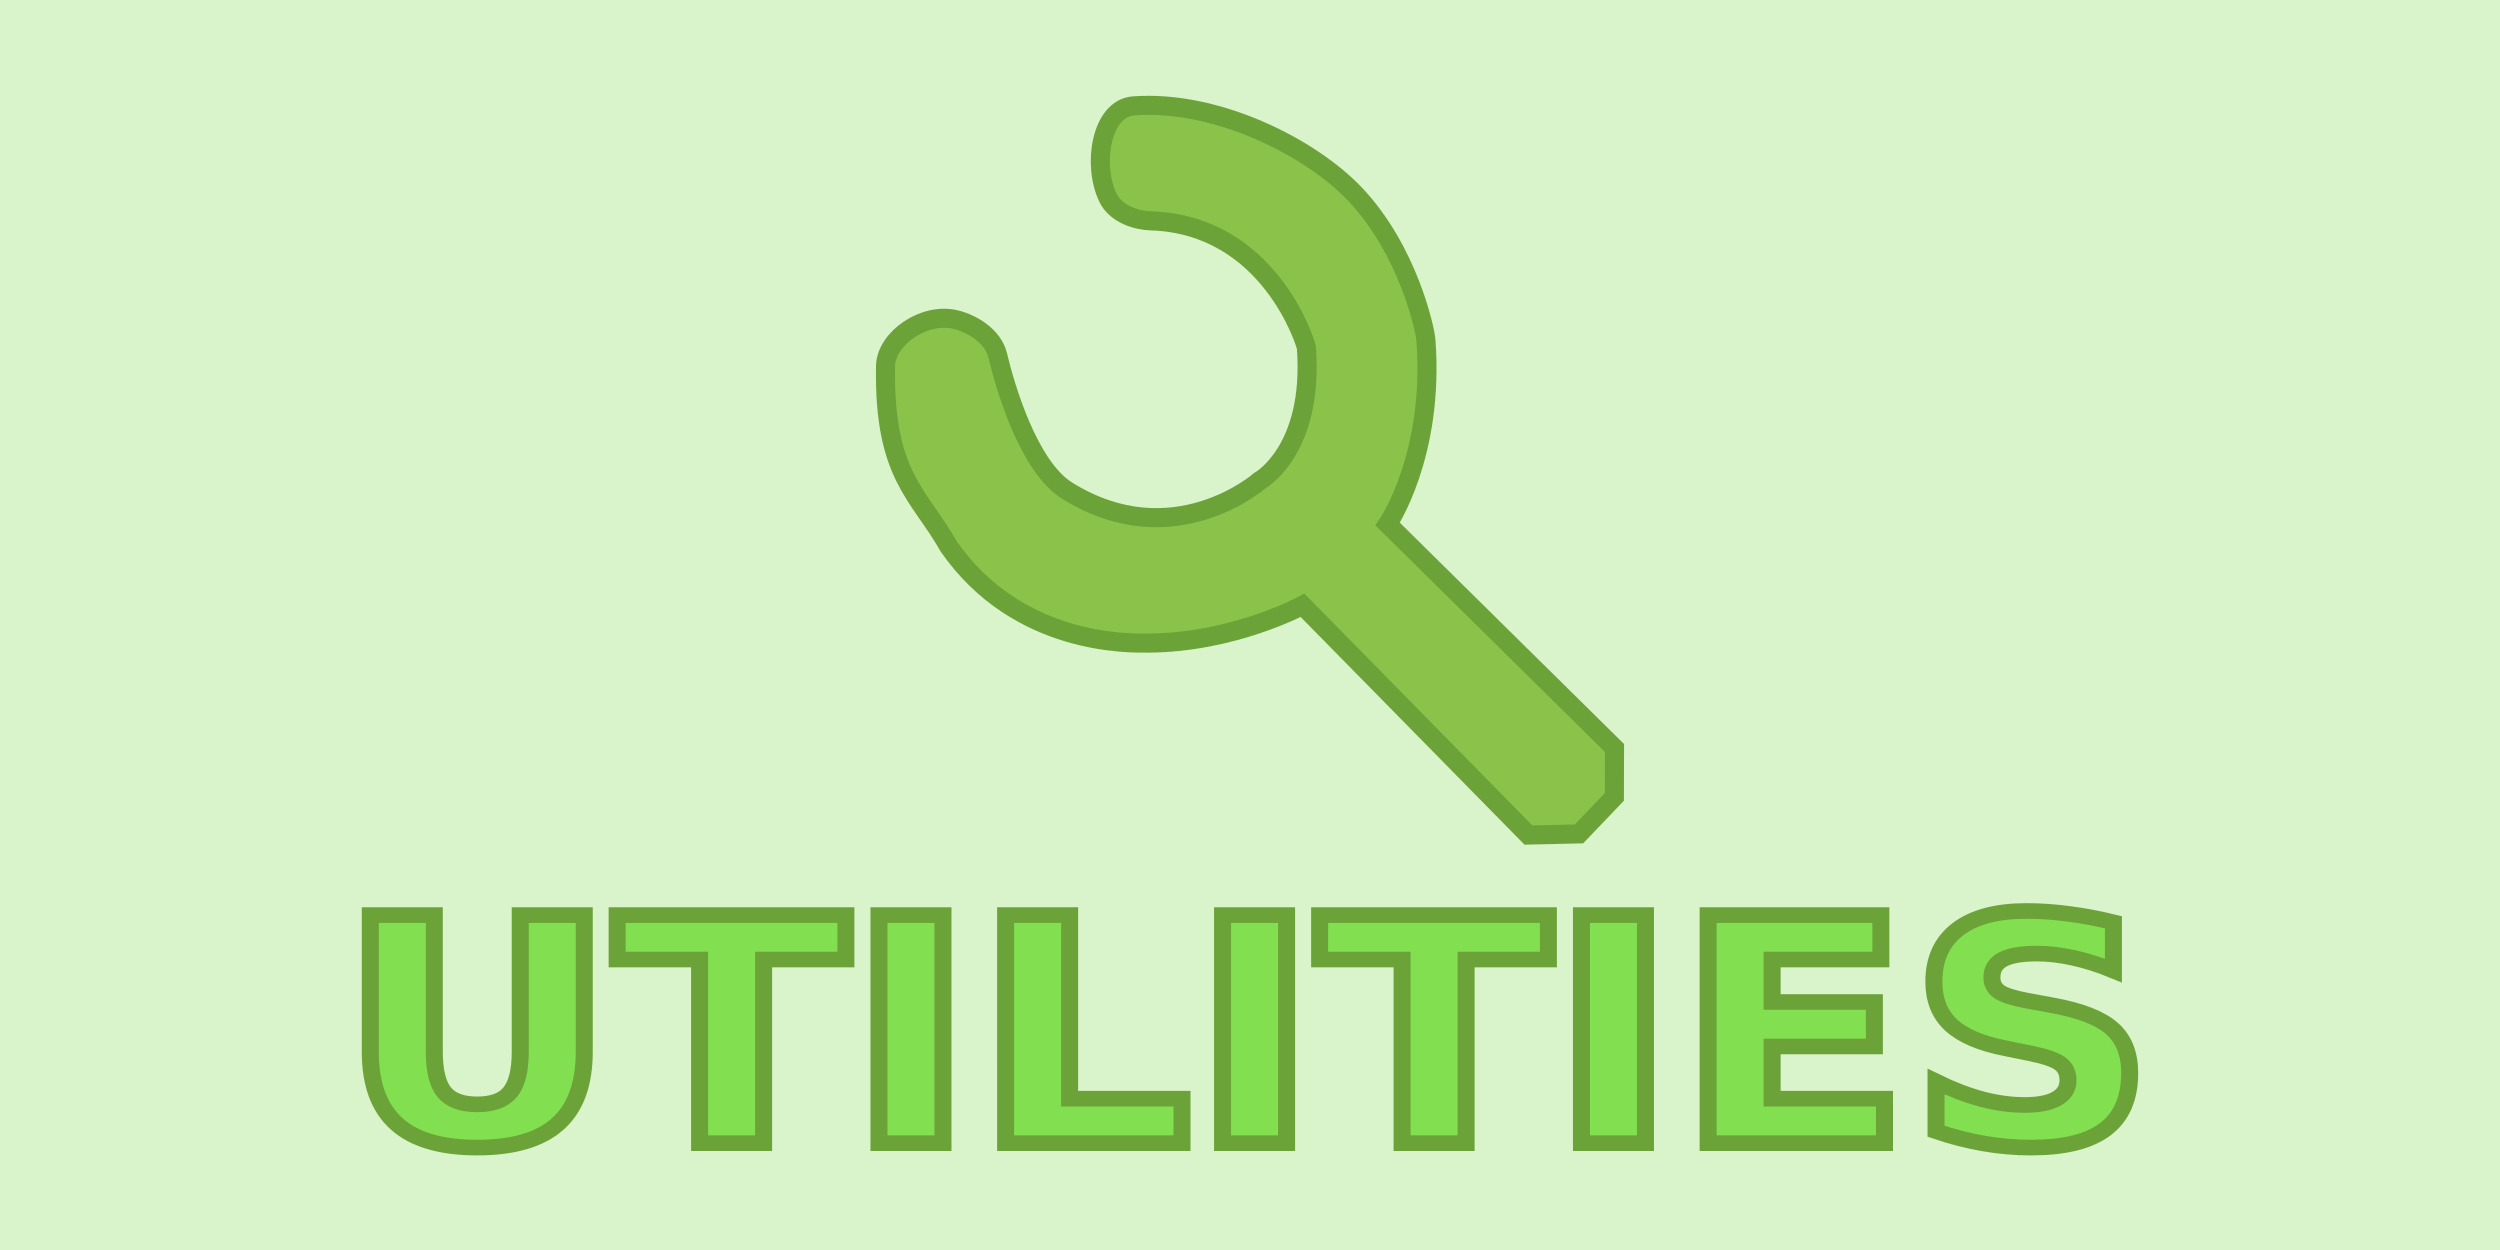
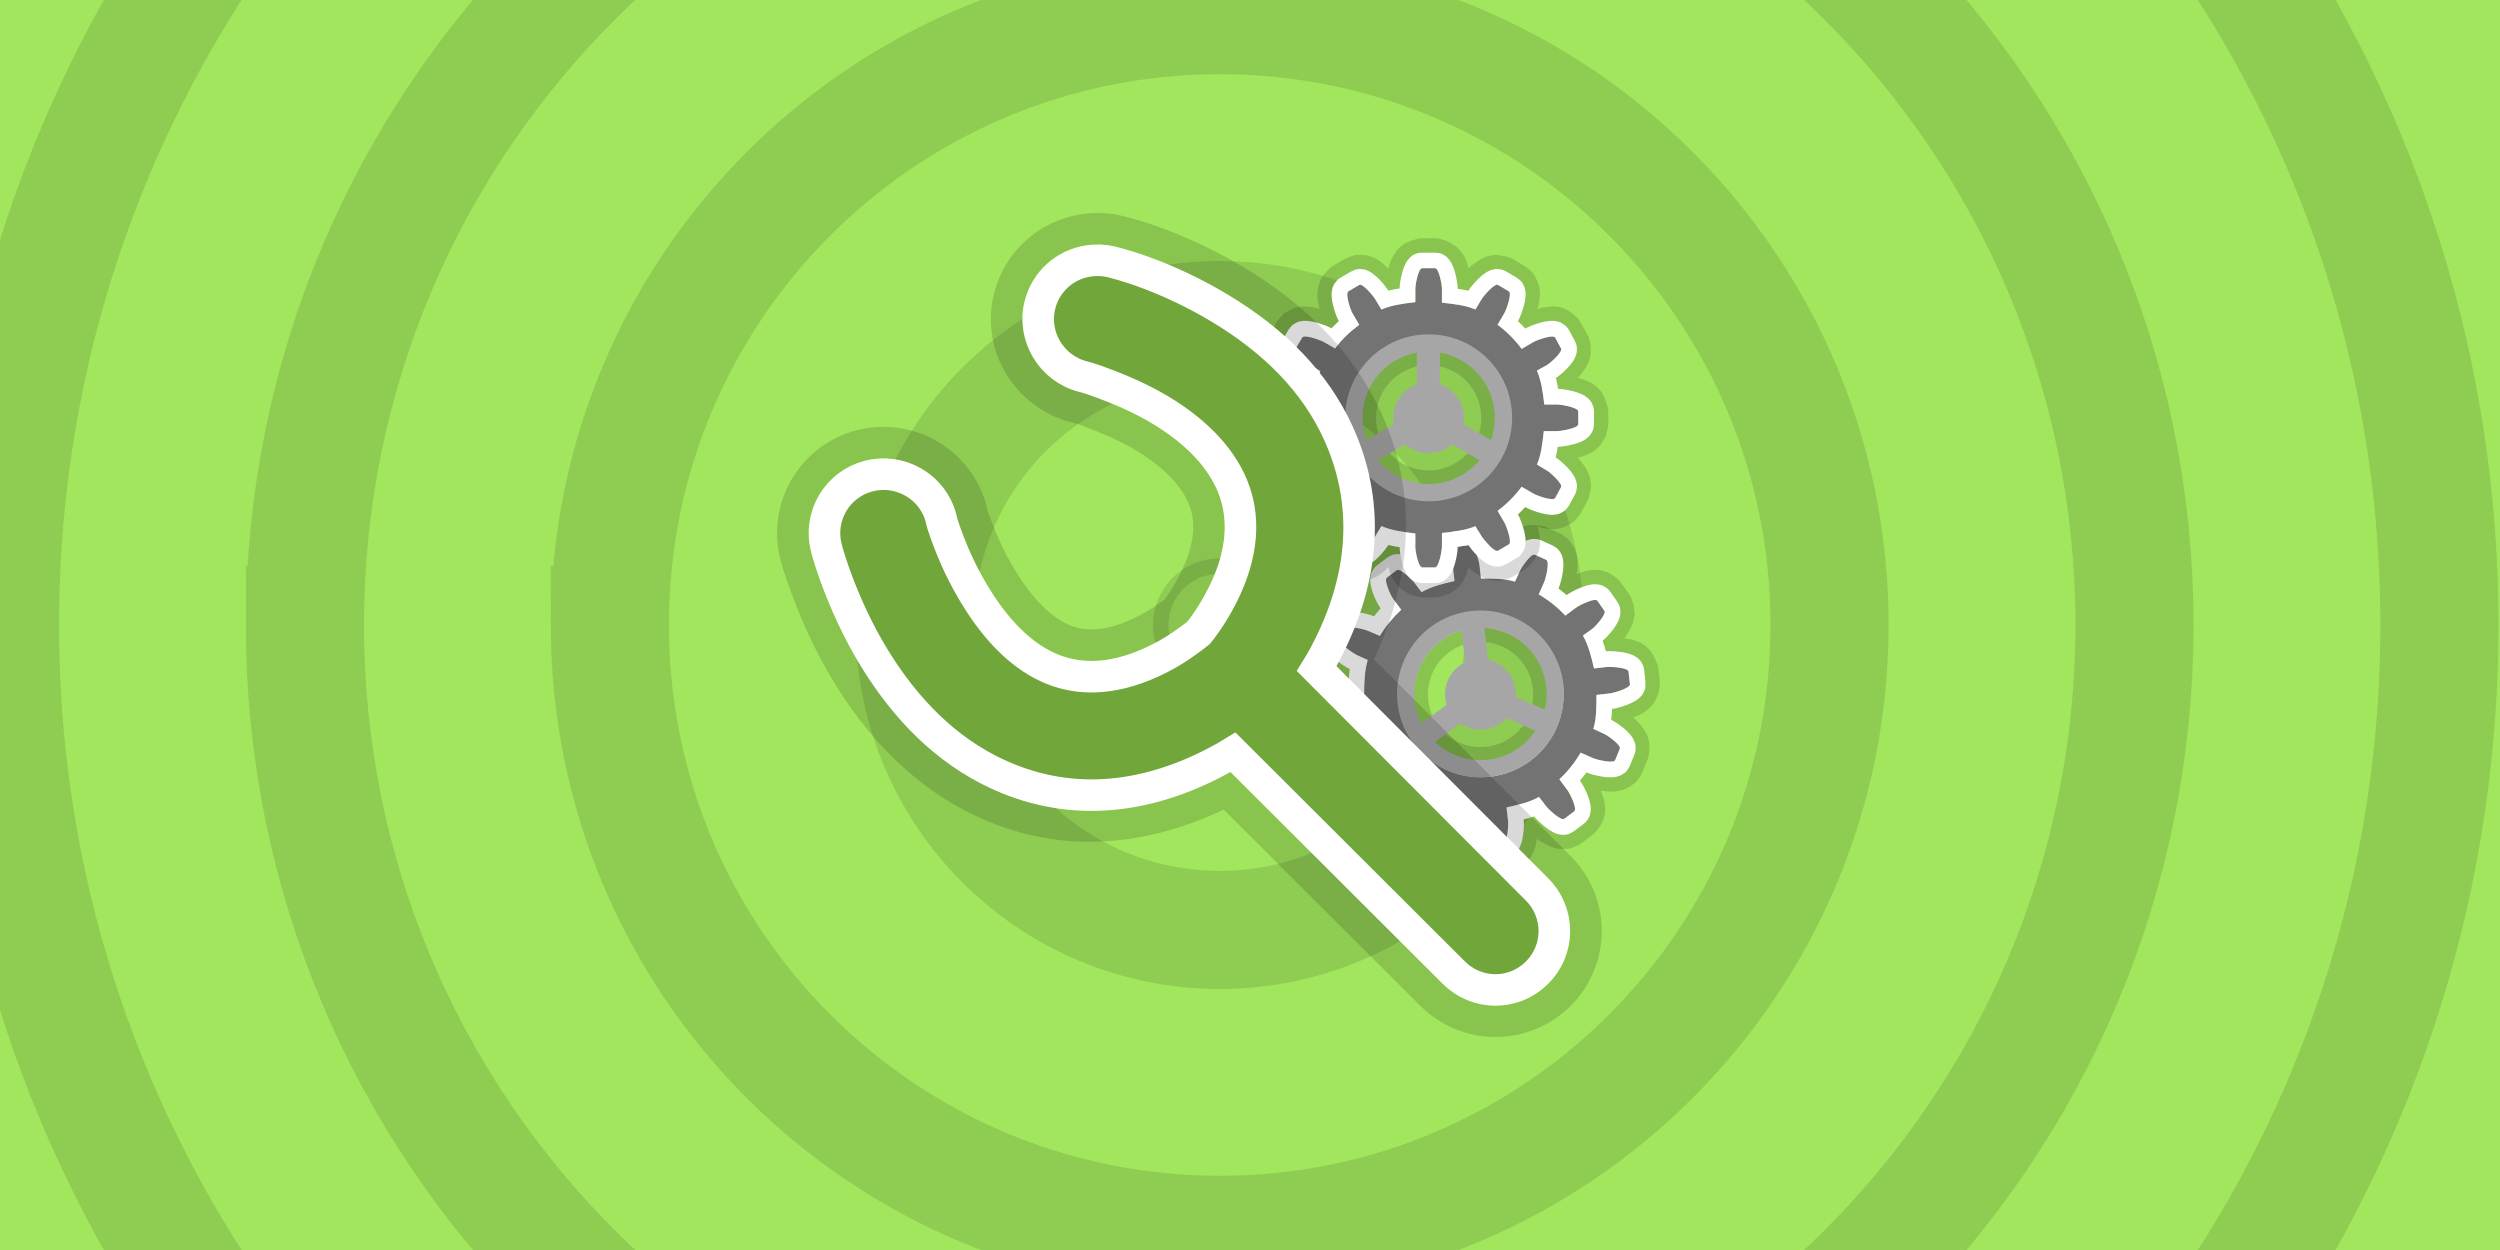
- <svg xmlns="http://www.w3.org/2000/svg" width="600" height="300" viewBox="0 0 158.75 79.375">
-   <path fill="#d9f3cb" d="M0 79.375V0h158.75v79.375Z" style="mix-blend-mode:normal;fill-rule:nonzero;stroke-linecap:butt;stroke-linejoin:miter;stroke-miterlimit:10;stroke-dasharray:none;stroke-dashoffset:0" />
-   <path fill="#8bc34a" stroke="#6ba339" stroke-width="1.212" d="M97.055 53.026 82.712 38.437s-4.37 2.374-9.82 2.4c-1.097.004-8.228.205-12.64-6.125-1.867-3.314-4.152-4.487-4.018-11.483.032-1.719 2.444-3.45 4.5-2.921.98.252 2.325 1.01 2.624 2.277.471 1.993 1.955 7.045 4.402 8.571 6.74 4.202 12.235-.632 12.235-.632s3.441-1.89 2.962-8.436c-.02-.256-2.351-7.836-9.88-8.063-.906-.027-2.216-.429-2.716-1.46-1.025-2.113-.424-5.688 1.606-5.84 5.278-.397 11.256 2.626 14.081 5.61 3.352 3.54 4.444 8.555 4.497 9.257.551 7.335-2.429 11.687-2.429 11.687l14.405 14.22-.008 3.103-2.248 2.35z" style="mix-blend-mode:normal;fill-rule:nonzero;stroke-linecap:butt;stroke-linejoin:miter;stroke-miterlimit:10;stroke-dasharray:none;stroke-dashoffset:0" />
-   <g aria-label="UTILITIES" style="font-size:20.724px;font-family:&quot;Sans Serif&quot;;fill:#82e050;stroke:#6ba339;stroke-width:1.036;stroke-miterlimit:10">
-     <path d="M22.541 60.616h3.896v9.056q0 1.872.607 2.682.618.8 2.004.8 1.396 0 2.004-.8.617-.81.617-2.682v-9.056h3.896v9.056q0 3.208-1.61 4.776-1.608 1.569-4.907 1.569-3.289 0-4.898-1.569-1.609-1.568-1.609-4.776zM37.568 60.616h13.924v2.944h-5.009v12.163h-3.896V63.56h-5.019zM53.506 60.616h3.896v15.107h-3.896zM61.216 60.616h3.896v12.163h6.84v2.944H61.217ZM74.422 60.616h3.896v15.107h-3.896zM80.331 60.616h13.924v2.944h-5.009v12.163H85.35V63.56h-5.019zM96.269 60.616h3.896v15.107h-3.896zM103.98 60.616h10.513v2.944h-6.618v2.813h6.224v2.945h-6.224v3.46h6.84v2.945H103.98zM128.65 61.091v3.198q-1.245-.557-2.429-.84-1.184-.283-2.236-.283-1.397 0-2.064.384-.668.385-.668 1.194 0 .607.445.951.455.334 1.64.577l1.659.334q2.52.506 3.582 1.538 1.062 1.032 1.062 2.935 0 2.5-1.487 3.724-1.477 1.214-4.523 1.214-1.437 0-2.884-.273-1.447-.274-2.894-.81v-3.289q1.447.77 2.793 1.164 1.356.385 2.61.385 1.275 0 1.953-.425.678-.425.678-1.215 0-.708-.465-1.092-.456-.385-1.832-.689l-1.507-.333q-2.267-.486-3.32-1.549-1.042-1.062-1.042-2.863 0-2.257 1.457-3.471t4.19-1.214q1.244 0 2.56.192 1.315.182 2.722.556z" style="font-weight:700;font-family:&quot;DejaVu Sans&quot;;-inkscape-font-specification:&quot;DejaVu Sans Bold&quot;" transform="scale(1.04315 .95863)" />
+ <svg xmlns="http://www.w3.org/2000/svg" xmlns:xlink="http://www.w3.org/1999/xlink" xml:space="preserve" stroke-miterlimit="10" viewBox="0 0 158.75 79.375">
+   <defs>
+     <path id="b" d="M92.556 34.703c-.246.028-.32 1.079-.29 1.353l.094.839c-.727.168-1.468.347-2.09.705l-.443-.58c-.163-.222-.93-.963-1.129-.817l-.638.48c-.199.147.237 1.117.401 1.34l.518.696c-.536.502-.985 1.026-1.355 1.66l-.76-.323c-.252-.11-1.298-.353-1.397-.127l-.327.728c-.1.227.796.842 1.05.952l.662.303c-.206.68-.226 1.428-.23 2.164l-.838.094c-.275.03-1.284.335-1.256.58l.09.808c.028.246 1.079.32 1.353.29l.87-.098c.168.721.316 1.444.67 2.063l-.579.442c-.222.164-.96.961-.814 1.16l.48.638c.147.2 1.113-.268 1.336-.432l.665-.514a7.262 7.262 0 0 0 1.692 1.351l-.351.794c-.111.253-.322 1.295-.096 1.395l.728.327c.227.099.81-.793.921-1.046l.303-.663c.687.211 1.45.223 2.195.226l.094.839c.03.274.335 1.283.58 1.256l.808-.09c.246-.028.32-1.08.289-1.354l-.097-.87c.721-.167 1.444-.315 2.063-.67l.442.58c.164.222.961.96 1.16.813l.638-.48c.199-.146-.268-1.113-.432-1.335l-.518-.697a7.308 7.308 0 0 0 1.352-1.692l.794.352c.253.11 1.298.353 1.397.127l.297-.725c.099-.227-.766-.845-1.019-.956l-.663-.303c.21-.681.194-1.42.199-2.16l.839-.094c.274-.03 1.314-.338 1.287-.584l-.091-.807c-.027-.246-1.109-.317-1.384-.286l-.807.09c-.168-.726-.348-1.468-.705-2.09l.583-.412c.222-.163.929-.957.782-1.156l-.449-.642c-.146-.199-1.113.269-1.335.432l-.697.519a7.233 7.233 0 0 0-1.692-1.352l.352-.794c.11-.253.353-1.299.127-1.398l-.729-.327c-.226-.1-.84.796-.952 1.05l-.303.662c-.682-.21-1.42-.194-2.16-.199l-.097-.87c-.031-.274-.335-1.282-.581-1.255l-.807.09Zm.875 4.179a5.25 5.25 0 1 1 1.166 10.435 5.25 5.25 0 0 1-1.166-10.435Z" />
+     <path id="d" d="M90.313 17.031c-.248 0-.438 1.037-.438 1.313v.843c-.741.087-1.497.183-2.156.47l-.375-.626c-.138-.239-.817-1.06-1.031-.937l-.688.406c-.214.123.112 1.136.25 1.375l.438.75c-.59.439-1.094.91-1.532 1.5l-.719-.406c-.239-.138-1.251-.495-1.374-.282l-.407.688c-.123.214.699.924.938 1.063l.625.375c-.28.652-.384 1.393-.469 2.125h-.844c-.276 0-1.312.19-1.312.437v.813c0 .247 1.036.437 1.312.437h.875c.087.735.154 1.47.438 2.125l-.625.375c-.24.138-1.061.849-.938 1.063l.406.687c.124.214 1.136-.143 1.376-.281l.718-.438a7.26 7.26 0 0 0 1.531 1.532l-.437.75c-.138.239-.464 1.251-.25 1.374l.688.407c.213.123.893-.699 1.03-.938l.376-.625c.659.286 1.415.383 2.156.469v.844c0 .276.19 1.312.438 1.312h.812c.247 0 .438-1.036.438-1.312v-.875c.735-.087 1.47-.154 2.124-.438l.376.625c.138.24.848 1.061 1.062.938l.688-.407c.213-.123-.144-1.135-.282-1.374l-.437-.75a7.303 7.303 0 0 0 1.531-1.532l.75.438c.24.138 1.251.495 1.375.281l.375-.688c.124-.213-.667-.924-.906-1.062l-.625-.375c.284-.654.35-1.39.437-2.125h.844c.276 0 1.344-.19 1.344-.438v-.812c0-.247-1.068-.438-1.344-.438h-.813c-.086-.74-.182-1.497-.468-2.156l.625-.343c.239-.139 1.03-.849.906-1.063l-.375-.688c-.124-.213-1.136.144-1.375.282l-.75.437a7.239 7.239 0 0 0-1.531-1.531l.437-.75c.138-.24.495-1.252.281-1.375l-.687-.406c-.214-.124-.924.698-1.063.937l-.374.625c-.655-.284-1.39-.35-2.126-.437v-.875c0-.276-.19-1.313-.437-1.313h-.813Zm.406 4.25a5.25 5.25 0 1 1 0 10.5 5.25 5.25 0 0 1 0-10.5Z" />
+   </defs>
+   <clipPath id="a">
+     <path d="M0 0h158.75v79.375H0z" />
+   </clipPath>
+   <g clip-path="url(#a)">
+     <path fill="#a1e65c" d="M0 79.375V0h158.75v79.375H0Z" />
+     <g fill="none" stroke="#8fcc52" stroke-width="7.5">
+       <path d="M0 39.688C0-3.089 34.676-37.764 77.451-37.764c42.776 0 77.452 34.676 77.452 77.452 0 42.775-34.676 77.451-77.451 77.451C34.675 117.139 0 82.463 0 39.688Z" />
+       <path d="M19.363 39.688c0-32.082 26.007-58.09 58.088-58.09 32.082 0 58.089 26.008 58.089 58.09 0 32.081-26.007 58.088-58.088 58.088-32.082 0-58.09-26.007-58.09-58.088Z" />
+       <path d="M38.726 39.688C38.726 18.3 56.064.962 77.45.962c21.388 0 38.726 17.338 38.726 38.725 0 21.388-17.338 38.726-38.726 38.726-21.387 0-38.725-17.338-38.725-38.725Z" />
+       <path d="M58.089 39.688c0-10.694 8.669-19.363 19.362-19.363 10.694 0 19.363 8.669 19.363 19.363 0 10.693-8.669 19.362-19.362 19.362-10.694 0-19.363-8.669-19.363-19.362Z" />
+       <path d="M76.967 39.688a.484.484 0 1 1 .969 0 .484.484 0 0 1-.969 0Z" />
+     </g>
  </g>
+   <path fill-opacity=".15" d="M92.344 32.809c-.083.009-.164.039-.245.059 0 0-.463.164-.776.37 0 0-.264.23-.342.32a2.28 2.28 0 0 0-.369.64c-.12.312-.162.552-.196.776-.168-.137-.33-.29-.614-.435-.157-.08-.358-.183-.815-.255 0 0-.34-.01-.718.05l-.48.21c-.08.044-.161.097-.234.152l-.638.48a1.838 1.838 0 0 0-.172.145s-.32.389-.487.715c0 0-.087.307-.11.42a2.31 2.31 0 0 0-.013.725c.046.341.134.573.214.794.004.01 0 .021.004.031-.225-.034-.462-.09-.794-.068-.175.01-.373.016-.797.183 0 0-.322.176-.614.415l-.3.41c-.04.067-.072.13-.103.2l-.328.729a1.962 1.962 0 0 0-.096.262s-.083.51-.058.887c0 0 .07.317.11.428.125.311.274.483.384.618.205.253.36.427.535.569-.202.08-.422.151-.687.328-.146.098-.31.241-.593.6 0 0-.172.312-.303.664l-.072.48c-.002.083-.013.169-.004.251l.09.808c.01.082.04.164.06.245 0 0 .164.462.37.776 0 0 .23.264.32.341.265.212.475.306.639.37.297.113.528.134.742.168-.14.177-.252.38-.396.673-.078.157-.19.336-.259.784 0 0-.01.345.05.717l.21.48c.044.08.097.161.152.235l.48.638c.047.062.09.116.145.172 0 0 .377.318.715.486 0 0 .338.117.455.138.334.048.55.01.721-.018.33-.052.548-.16.76-.242-.002.01.004.02.003.031-.03.235-.064.48-.034.822.016.173.043.382.215.793 0 0 .176.302.41.583l.38.304c.066.04.13.072.2.103l.729.328c.083.037.175.07.262.096 0 0 .506.083.887.058 0 0 .346-.072.46-.114.316-.129.482-.271.617-.384.244-.204.37-.388.503-.559.083.211.177.436.363.714.098.146.241.31.6.593 0 0 .312.172.663.304l.48.072c.083.002.17.012.252.003l.808-.09c.082-.01.164-.039.245-.059 0 0 .462-.164.776-.37 0 0 .264-.23.341-.32.212-.265.306-.476.37-.64.113-.297.135-.528.168-.741.177.139.38.251.673.396.157.077.336.19.784.258 0 0 .345.01.717-.049l.48-.21c.081-.044.161-.097.234-.152l.639-.48c.062-.047.116-.091.172-.145 0 0 .318-.377.486-.715 0 0 .117-.339.138-.456.048-.333.01-.549-.018-.72-.055-.342-.16-.572-.245-.791.233.035.479.087.825.065.174-.011.373-.017.797-.183 0 0 .321-.177.614-.415l.3-.41c.052-.086.089-.174.127-.267l.296-.724c.026-.063.054-.132.073-.197 0 0 .08-.49.061-.856 0 0-.072-.318-.11-.428a2.18 2.18 0 0 0-.353-.62 3.694 3.694 0 0 0-.569-.598c.203-.079.421-.155.686-.328.147-.096.34-.218.628-.573 0 0 .165-.307.303-.663l.069-.51c.002-.086.013-.167.003-.253l-.09-.807c-.01-.085-.038-.162-.059-.245 0 0-.191-.487-.404-.804 0 0-.229-.265-.321-.341-.268-.208-.472-.277-.636-.338-.296-.11-.526-.137-.742-.169.144-.188.278-.396.424-.707.074-.159.169-.337.228-.78 0 0-.018-.353-.08-.715l-.176-.452c-.033-.06-.076-.12-.114-.176l-.449-.641a1.948 1.948 0 0 0-.183-.231s-.377-.319-.715-.487c0 0-.339-.117-.456-.137-.333-.049-.549-.01-.721.017-.341.055-.571.16-.79.246.035-.233.087-.48.065-.825-.011-.175-.017-.373-.183-.797 0 0-.177-.322-.415-.614l-.41-.3a1.745 1.745 0 0 0-.201-.103l-.728-.328a1.962 1.962 0 0 0-.263-.096s-.51-.083-.887-.058c0 0-.317.07-.427.11-.312.125-.483.274-.618.384-.253.205-.428.36-.57.535-.079-.202-.15-.422-.327-.687-.098-.146-.242-.31-.601-.593 0 0-.312-.172-.663-.303l-.48-.072c-.083-.002-.169-.013-.252-.004l-.807.09Zm1.299 7.967a3.34 3.34 0 0 1 3.694 2.952 3.34 3.34 0 0 1-2.951 3.694 3.34 3.34 0 0 1-3.695-2.951 3.34 3.34 0 0 1 2.952-3.695Z" />
+   <use xlink:href="#b" fill="#737373" />
+   <mask id="c" width="20.974" height="20.974" x="83.527" y="33.612" maskUnits="userSpaceOnUse">
+     <path fill="#fff" d="M83.527 33.612h20.974v20.974H83.527z" />
+     <use xlink:href="#b" fill-rule="evenodd" />
+   </mask>
+   <use xlink:href="#b" fill="none" stroke="#fff" stroke-linecap="round" stroke-width="2" mask="url(#c)" />
+   <path fill="#a6a6a6" d="m92.744 39.462 1.456-.163.488 4.368-1.456.163-.488-4.368Z" />
+   <path fill="#a6a6a6" d="m98.644 45.305-.587 1.342-4.027-1.761.587-1.343 4.027 1.762Z" />
+   <path fill="#a6a6a6" d="m89.765 46.297.869 1.18 3.539-2.607-.87-1.18-3.538 2.607Z" />
+   <path fill="#a6a6a6" d="M91.778 44.35a2.25 2.25 0 1 1 4.472-.5 2.25 2.25 0 0 1-4.472.5Z" />
+   <path fill="none" stroke="#a6a6a6" stroke-linecap="round" stroke-width="1.1" d="M89.294 44.627a4.75 4.75 0 1 1 9.441-1.055 4.75 4.75 0 0 1-9.441 1.055Z" />
+   <path fill-opacity=".15" d="M90.313 15.125c-.084 0-.168.02-.25.031 0 0-.478.112-.813.281 0 0-.288.2-.375.282a2.28 2.28 0 0 0-.438.594 3.448 3.448 0 0 0-.28.75c-.153-.155-.297-.325-.563-.5-.147-.098-.335-.222-.781-.344 0 0-.338-.05-.72-.032l-.5.157a1.976 1.976 0 0 0-.25.125l-.687.406a1.822 1.822 0 0 0-.187.125s-.36.35-.563.656c0 0-.121.296-.156.407-.09.317-.098.545-.094.718.008.344.07.584.125.813.003.01-.002.02 0 .031-.22-.058-.448-.14-.781-.156-.175-.009-.373-.025-.813.093 0 0-.339.14-.656.344l-.344.375c-.047.062-.085.12-.124.188l-.407.687c-.047.08-.09.165-.125.25 0 0-.139.498-.156.875 0 0 .035.323.063.438.089.323.218.51.312.656.176.274.31.465.469.625-.21.057-.436.104-.719.25-.156.081-.335.205-.656.531 0 0-.206.29-.375.625l-.125.469c-.011.082-.031.167-.031.25v.813c0 .083.02.167.03.25 0 0 .113.477.282.812 0 0 .2.288.281.375.24.24.438.357.594.438.283.146.51.193.719.25-.158.16-.293.35-.469.625-.094.146-.227.312-.344.75 0 0-.048.341-.031.718l.156.5c.035.085.078.171.125.25l.406.688c.04.067.078.125.126.187 0 0 .339.358.656.563 0 0 .323.154.437.187.326.085.545.071.719.063.332-.016.562-.098.781-.157-.002.01.003.021 0 .032-.055.23-.117.468-.125.812-.004.175 0 .385.125.813 0 0 .142.32.344.625l.344.343c.06.047.121.087.187.126l.688.406c.078.046.166.09.25.125 0 0 .493.138.875.156 0 0 .351-.033.469-.063.328-.093.51-.215.656-.312.266-.176.41-.345.562-.5.06.22.127.453.281.75.082.156.206.335.532.656 0 0 .29.206.625.375l.469.125c.082.011.166.032.25.032h.812c.083 0 .168-.02.25-.032 0 0 .478-.111.813-.281 0 0 .287-.2.374-.281.24-.24.357-.438.438-.594.147-.283.193-.51.25-.719.16.159.35.293.625.469.147.094.313.227.75.344 0 0 .342.048.719.031l.5-.156c.085-.035.17-.078.25-.125l.687-.407c.068-.04.126-.077.188-.124 0 0 .358-.34.562-.657 0 0 .154-.323.188-.437.085-.326.07-.545.062-.719-.016-.345-.095-.586-.156-.813.228.061.467.14.813.157.175.008.372.025.812-.094 0 0 .34-.14.656-.344l.344-.375c.061-.079.108-.162.156-.25l.375-.687a1.91 1.91 0 0 0 .094-.188s.134-.477.156-.843c0 0-.037-.324-.062-.438a2.21 2.21 0 0 0-.281-.656 3.724 3.724 0 0 0-.5-.657c.21-.056.435-.107.718-.25.157-.078.362-.178.688-.5 0 0 .198-.286.375-.625l.125-.5c.011-.084.031-.164.031-.25v-.812c0-.086-.02-.165-.031-.25 0 0-.136-.506-.313-.844 0 0-.198-.289-.281-.375-.243-.235-.438-.328-.594-.406-.283-.142-.508-.194-.718-.25.163-.17.32-.363.5-.656.091-.15.205-.316.312-.75 0 0 .022-.352 0-.719l-.125-.469a1.917 1.917 0 0 0-.094-.187l-.375-.688a1.867 1.867 0 0 0-.156-.25s-.34-.358-.656-.562c0 0-.324-.154-.438-.188-.326-.085-.544-.07-.719-.062-.345.016-.585.095-.812.156.06-.228.14-.467.156-.813.009-.175.025-.372-.094-.812 0 0-.139-.34-.343-.656L96.969 17a1.762 1.762 0 0 0-.188-.125l-.687-.406a1.95 1.95 0 0 0-.25-.125s-.498-.14-.875-.157c0 0-.323.035-.438.063-.323.09-.51.219-.656.313-.274.176-.465.31-.625.468-.057-.209-.103-.436-.25-.718-.081-.157-.205-.336-.531-.657 0 0-.29-.205-.625-.375l-.469-.125c-.082-.01-.167-.031-.25-.031h-.813Zm.406 8.063a3.34 3.34 0 0 1 3.344 3.343 3.34 3.34 0 0 1-3.344 3.344 3.34 3.34 0 0 1-3.344-3.344 3.34 3.34 0 0 1 3.344-3.343Z" />
+   <use xlink:href="#d" fill="#737373" />
+   <mask id="e" width="21" height="21" x="80.219" y="16.031" maskUnits="userSpaceOnUse">
+     <path fill="#fff" d="M80.219 16.031h21v21h-21z" />
+     <use xlink:href="#d" fill-rule="evenodd" />
+   </mask>
+   <use xlink:href="#d" fill="none" stroke="#fff" stroke-linecap="round" stroke-width="2" mask="url(#e)" />
+   <path fill="#a6a6a6" d="M89.972 21.781h1.465v4.396h-1.465V21.78Z" />
+   <path fill="#a6a6a6" d="m95.186 28.243-.733 1.27-3.806-2.199.732-1.268 3.807 2.197Z" />
+   <path fill="#a6a6a6" d="m86.251 28.243.733 1.27 3.807-2.199-.733-1.268-3.807 2.197Z" />
+   <path fill="#a6a6a6" d="M88.469 26.531a2.25 2.25 0 1 1 4.5 0 2.25 2.25 0 0 1-4.5 0Z" />
+   <path fill="none" stroke="#a6a6a6" stroke-linecap="round" stroke-width="1.1" d="M85.969 26.531a4.75 4.75 0 1 1 9.5 0 4.75 4.75 0 0 1-9.5 0Z" />
+   <path fill="none" stroke="#000" stroke-linecap="round" stroke-opacity=".15" stroke-width="2" d="M68.778 14.601a5.742 5.742 0 0 0-4.688 4.281c-.776 3.098 1.15 6.2 4.22 6.97.095.023.09.013.25.062.266.081.648.236 1.093.406 1.19.454 2.363 1.005 3.375 1.656 1.82 1.171 2.906 2.44 3.406 3.688.628 1.566.4 3.456-.843 5.687-.284.51-.582.983-.875 1.375-.019.024-.019.014-.032.031-.043.032-.032.032-.156.125-.436.328-.904.643-1.375.907-2.247 1.257-4.08 1.465-5.594.843-1.225-.503-2.497-1.635-3.687-3.468a18.674 18.674 0 0 1-1.719-3.375c-.166-.43-.314-.8-.406-1.094-.038-.12.008-.008-.063-.281-.798-3.098-3.973-4.913-7.031-4.125a5.743 5.743 0 0 0-4.125 7c.165.639.471 1.535.906 2.656.717 1.845 1.627 3.721 2.782 5.5 2.252 3.47 5.193 6.26 8.968 7.812 5.091 2.093 10.19 1.244 14.719-1.062l13 12.969a5.745 5.745 0 0 0 8.125 0 5.707 5.707 0 0 0 0-8.094c-3.246-3.254-9.317-9.31-13-13 2.29-4.513 3.134-9.594 1.094-14.688-1.538-3.839-4.365-6.803-7.875-9.062a29.976 29.976 0 0 0-5.5-2.781 23.354 23.354 0 0 0-2.656-.844 5.857 5.857 0 0 0-2.313-.094Z" />
+   <path fill="#70a63a" stroke="#fff" stroke-linecap="round" stroke-width="2" d="M69.101 16.575a3.737 3.737 0 0 0-3.062 2.782c-.504 2.009.741 4.058 2.75 4.562.039.01.144.033.344.094.362.11.772.267 1.218.437 1.28.489 2.58 1.09 3.75 1.844 2.052 1.32 3.486 2.873 4.188 4.625.92 2.298.484 4.853-.938 7.406-.329.591-.683 1.13-1.03 1.594-.116.154-.153.2-.22.281-.078.066-.18.135-.375.282-.467.35-1.001.73-1.593 1.062-2.56 1.432-5.084 1.867-7.344.938-1.74-.716-3.268-2.177-4.594-4.22a20.705 20.705 0 0 1-1.906-3.75 19.94 19.94 0 0 1-.438-1.218c-.063-.2-.083-.335-.093-.375-.517-2.005-2.589-3.204-4.594-2.687a3.74 3.74 0 0 0-2.688 4.562c.14.539.404 1.383.813 2.438.674 1.736 1.526 3.48 2.594 5.125 2.09 3.219 4.741 5.697 8.062 7.062 4.725 1.942 9.476 1.1 13.844-1.344.18-.1.324-.208.5-.312l14.031 14a3.723 3.723 0 0 0 5.281 0 3.723 3.723 0 0 0 0-5.281l-14-14.032c.105-.175.212-.319.313-.5 2.418-4.342 3.24-9.08 1.344-13.812-1.352-3.374-3.837-6.029-7.094-8.125a27.962 27.962 0 0 0-5.125-2.594 21.855 21.855 0 0 0-2.438-.781 3.796 3.796 0 0 0-1.5-.063Z" />
</svg>
